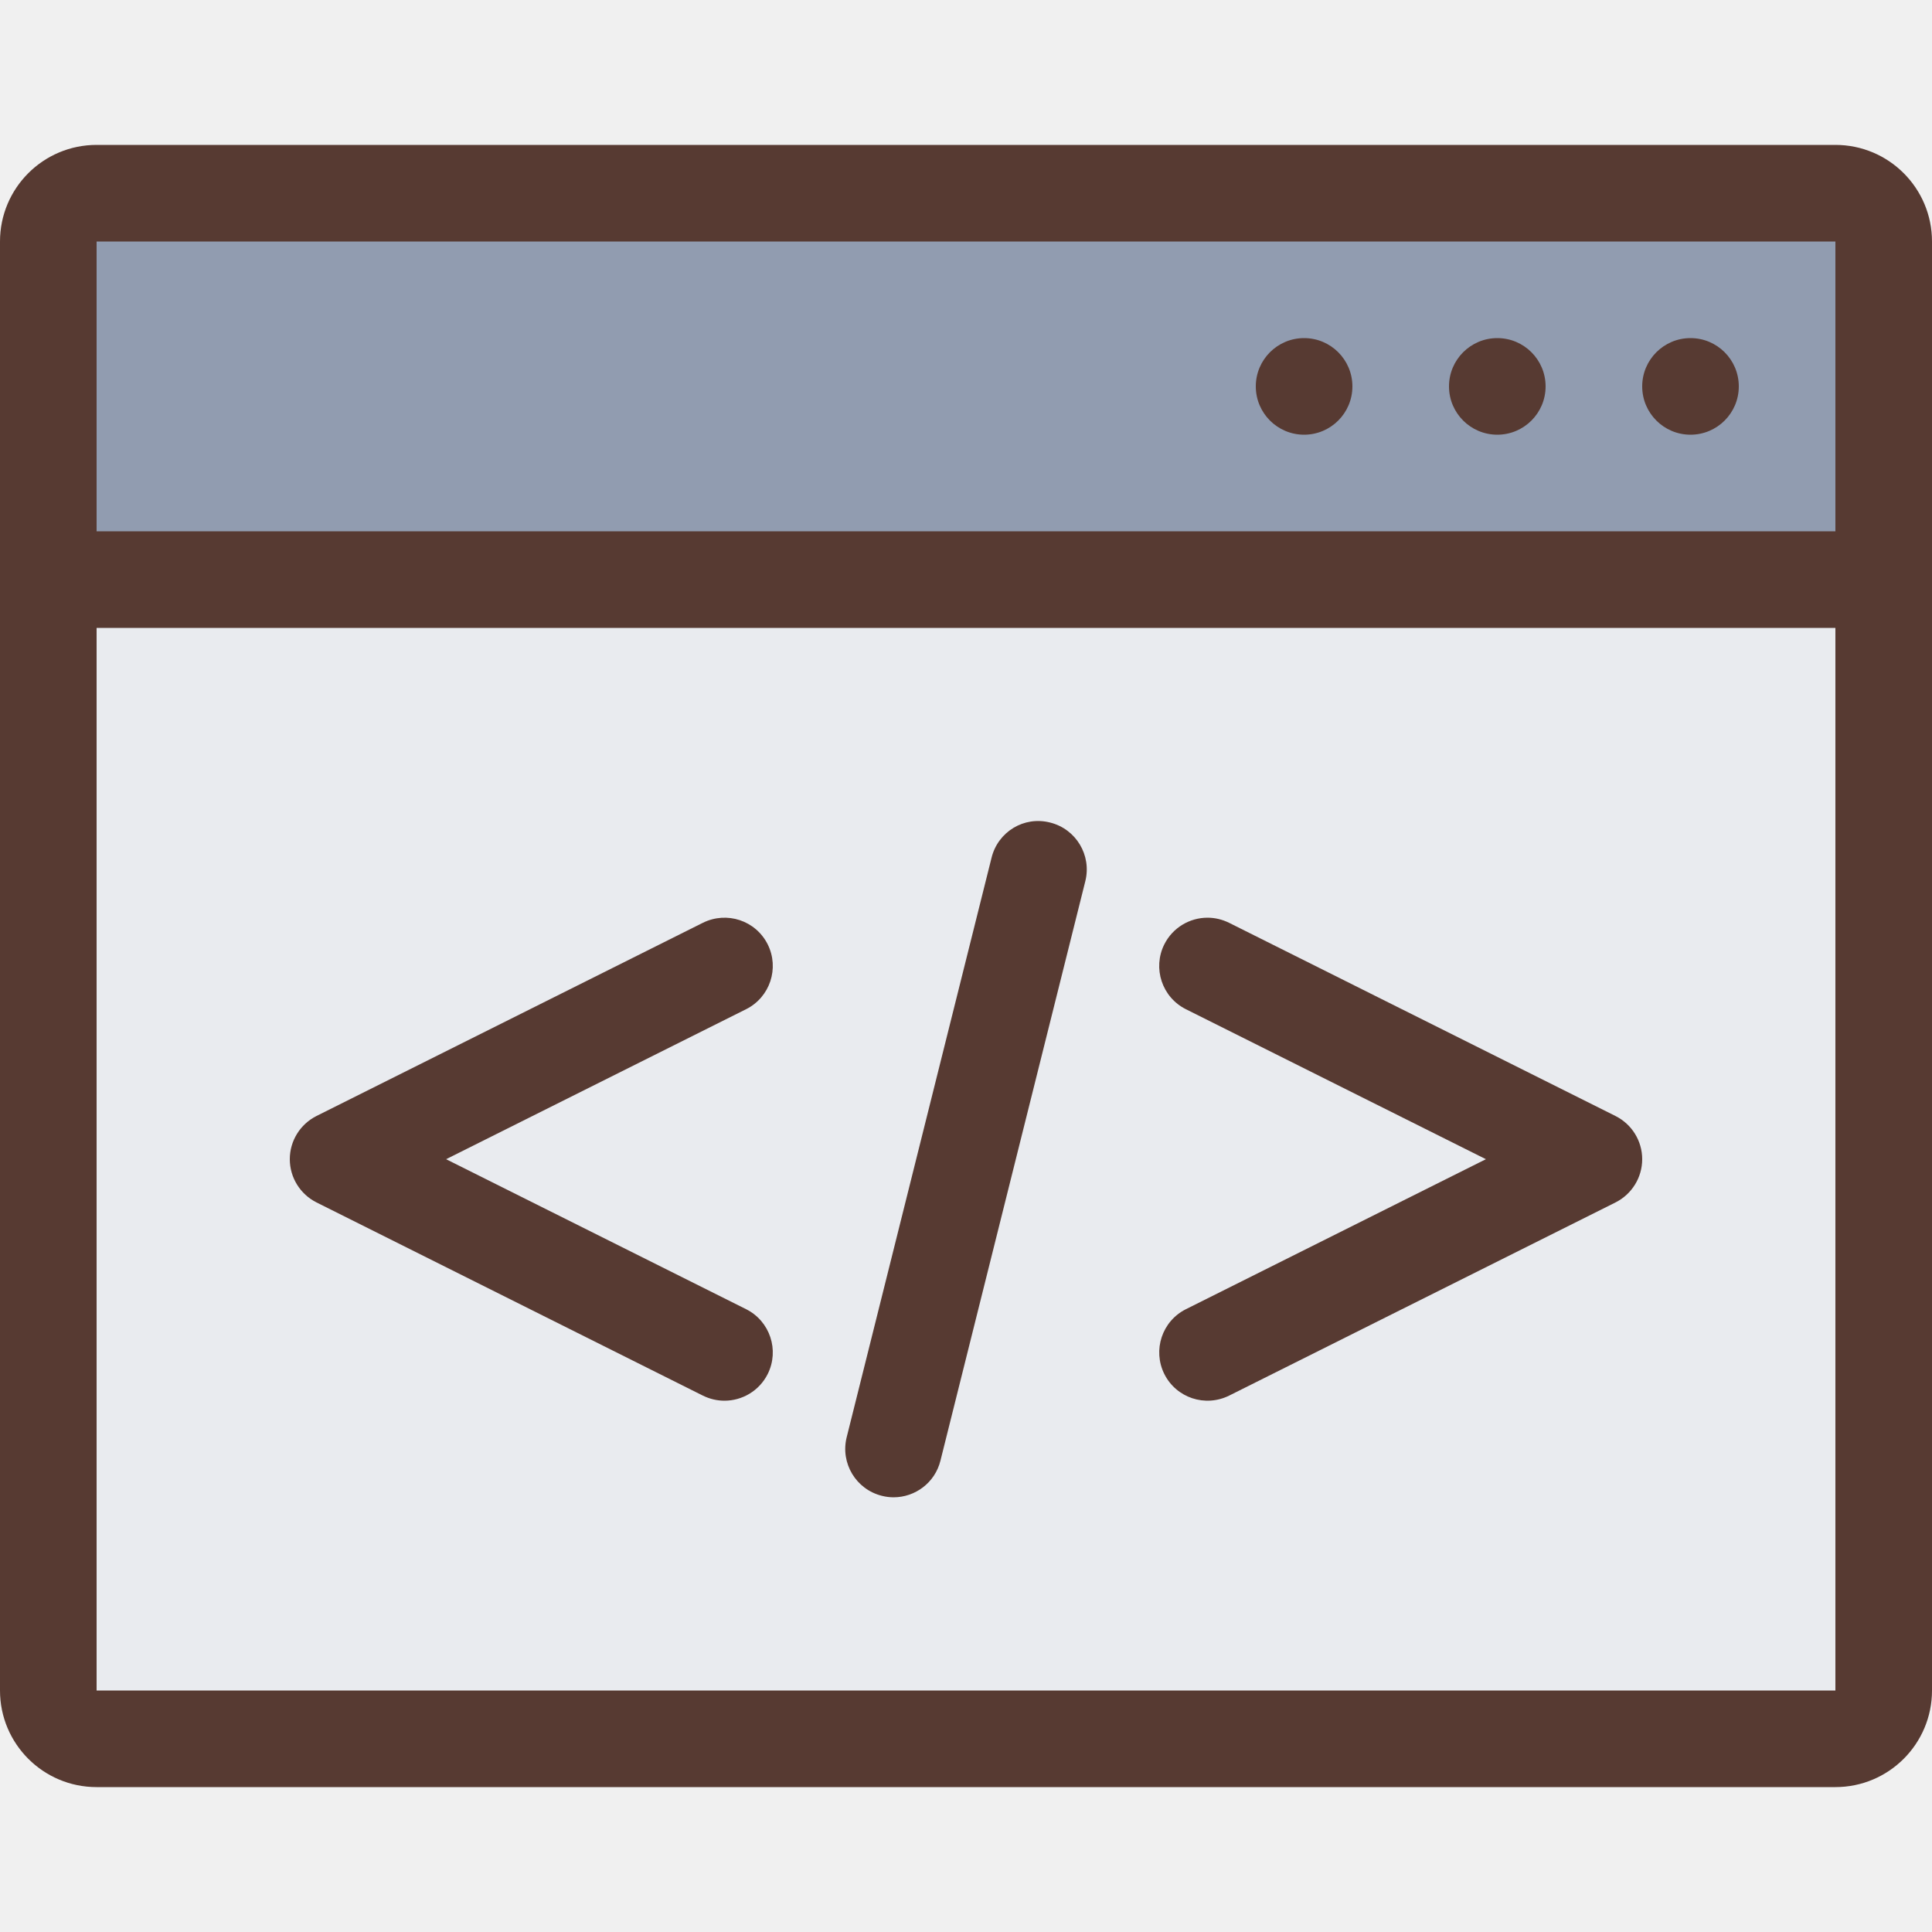
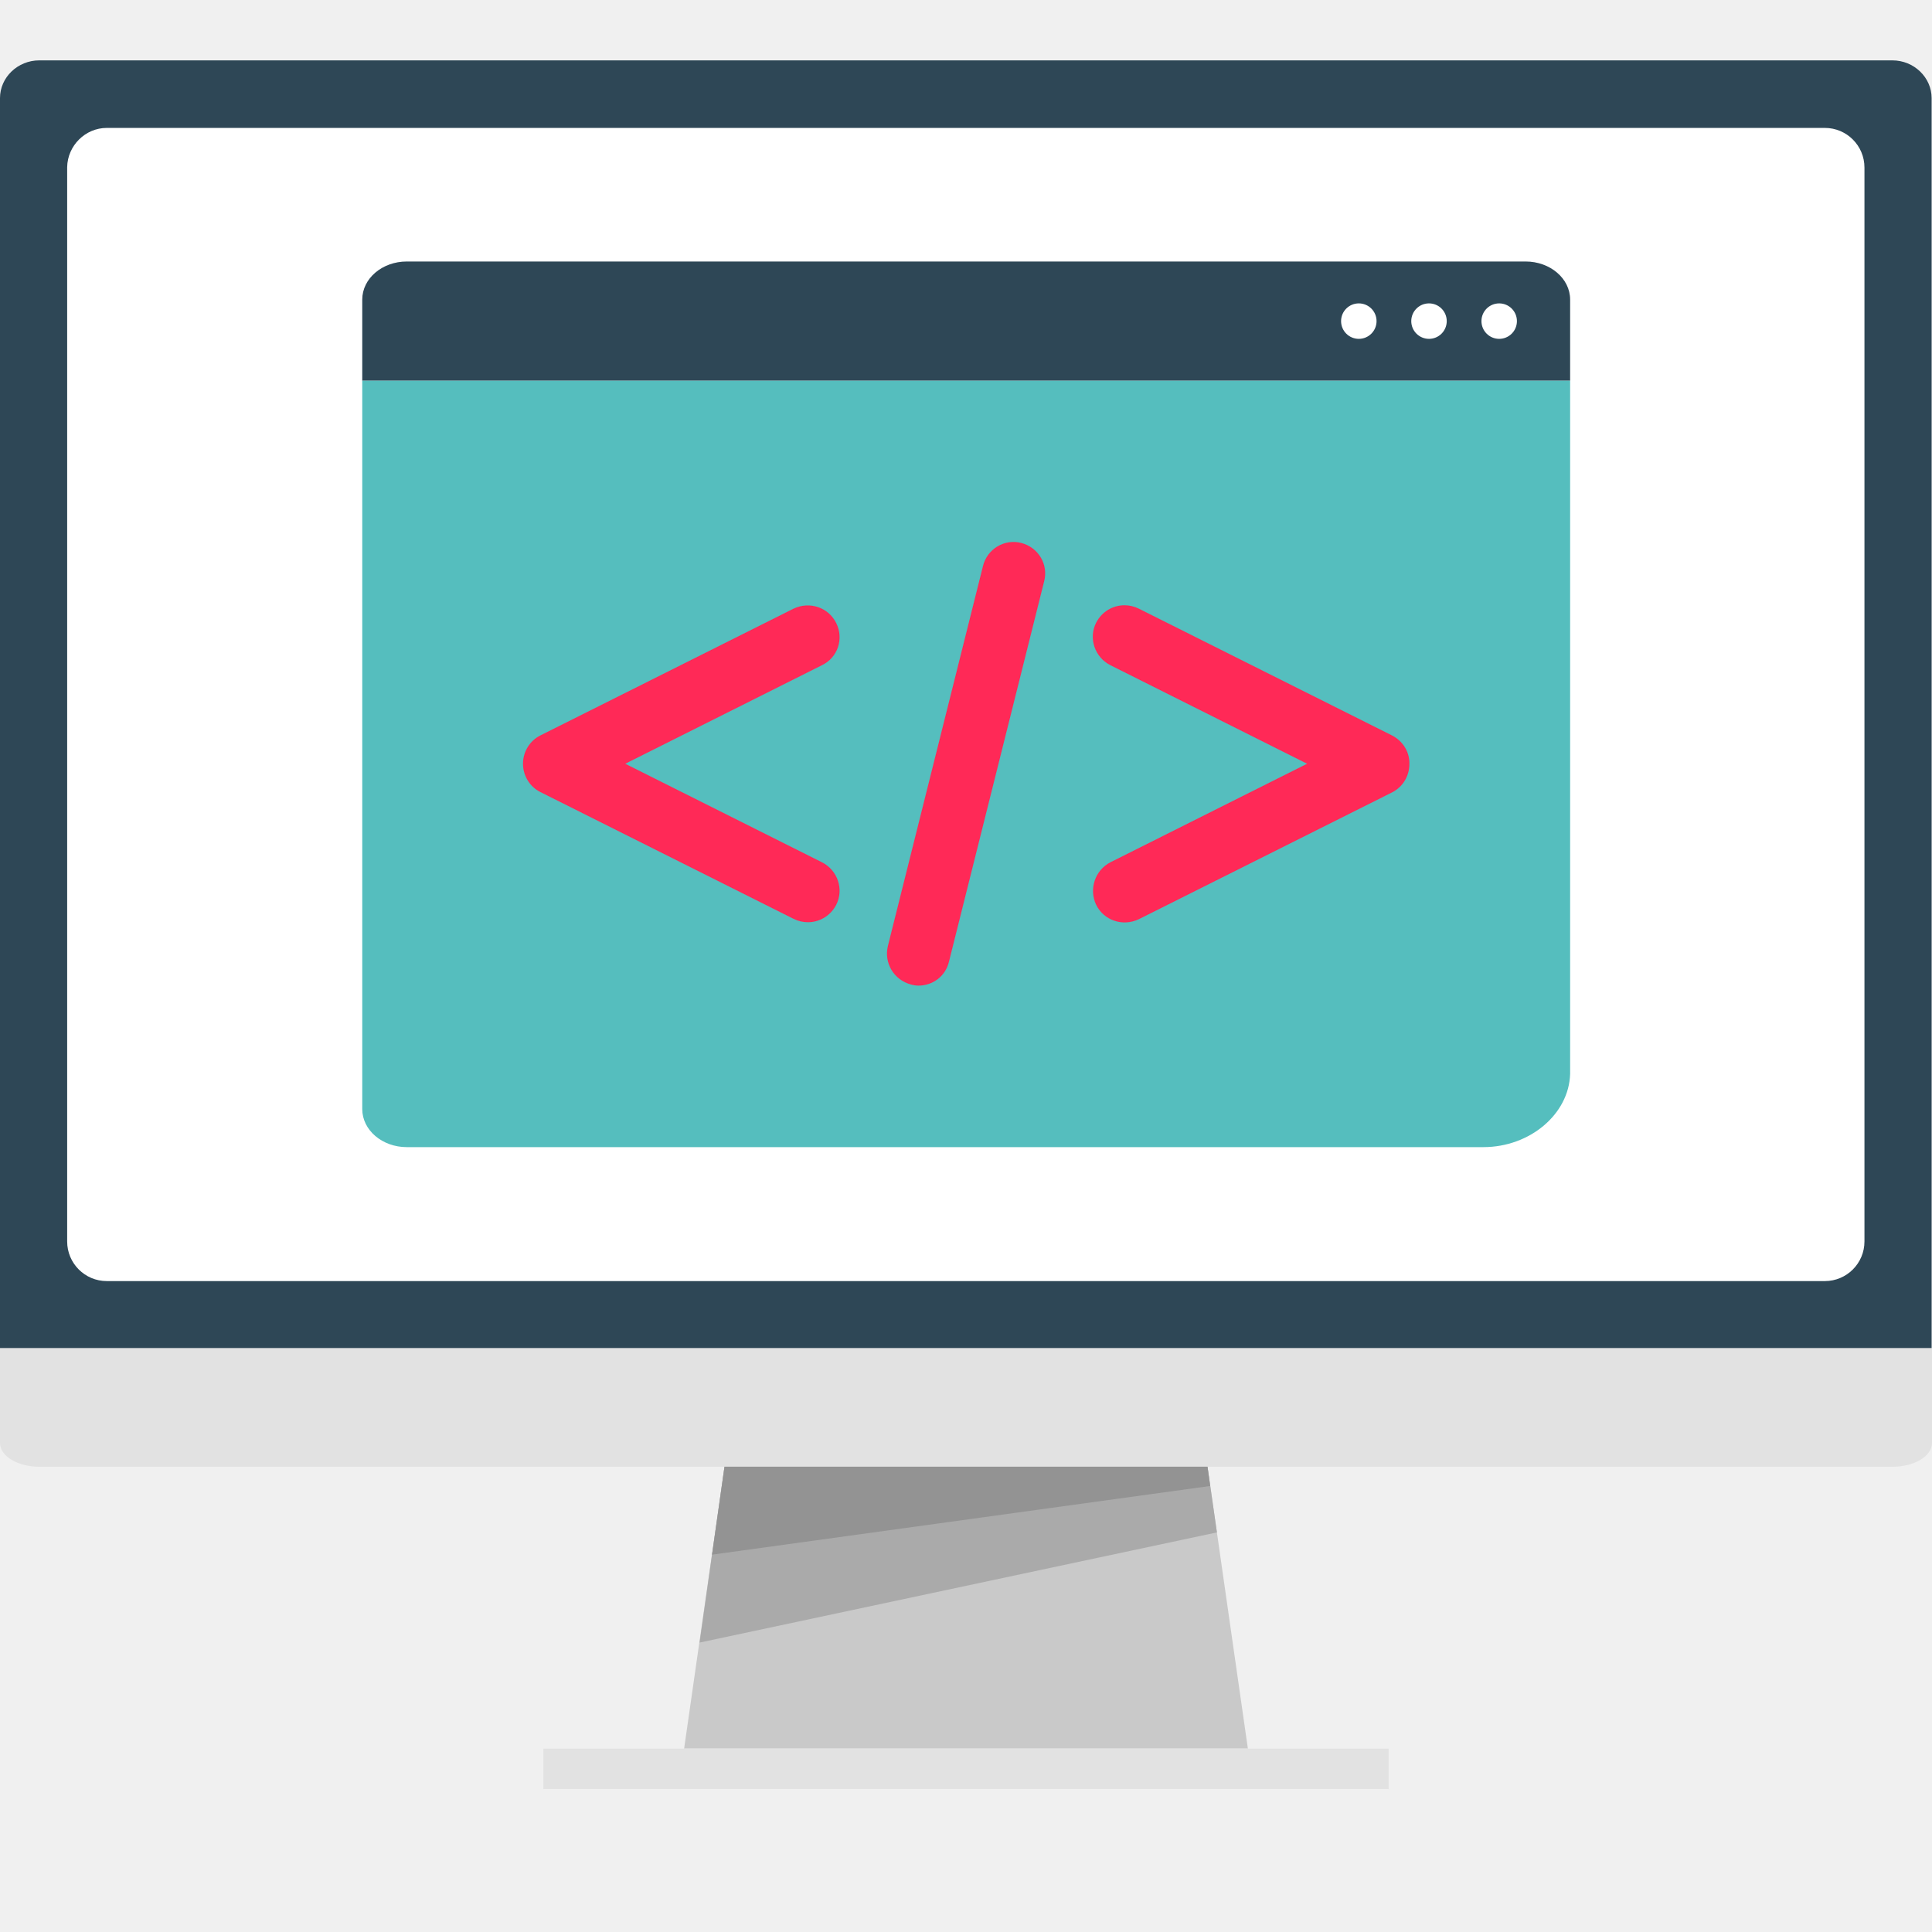
<svg xmlns="http://www.w3.org/2000/svg" version="1.1" id="Layer_1" x="0px" y="0px" viewBox="0 0 512 512" style="enable-background:new 0 0 512 512;" xml:space="preserve">
-   <rect x="12.8" y="51.2" style="fill:#919CB0;" width="486.4" height="102.4" />
-   <path style="fill:#E9EBEF;" d="M12.8,460.8V153.6h486.4v307.2H12.8z" />
-   <g>
-     <path style="fill:#573A32;" d="M25.6,473.6h460.8c14.14,0,25.6-11.46,25.6-25.6V64c0-14.14-11.46-25.6-25.6-25.6H25.6   C11.46,38.4,0,49.86,0,64v384C0,462.14,11.46,473.6,25.6,473.6z M25.6,64h460.8v76.8H25.6V64z M25.6,166.4h460.8V448H25.6V166.4z" />
-     <circle style="fill:#573A32;" cx="448" cy="102.4" r="12.8" />
-     <circle style="fill:#573A32;" cx="396.8" cy="102.4" r="12.8" />
-     <circle style="fill:#573A32;" cx="345.6" cy="102.4" r="12.8" />
-     <path style="fill:#573A32;" d="M278.298,217.984c-6.929-1.783-13.824,2.449-15.522,9.31l-38.4,153.6   c-1.698,6.852,2.449,13.798,9.327,15.514c1.05,0.265,2.074,0.393,3.098,0.393c5.751,0,10.974-3.874,12.425-9.702l38.4-153.6   C289.323,226.654,285.175,219.699,278.298,217.984z" />
-     <path style="fill:#573A32;" d="M203.452,250.274c-3.174-6.34-10.829-8.866-17.178-5.726l-102.4,51.2   c-4.326,2.176-7.074,6.605-7.074,11.452c0,4.847,2.748,9.276,7.074,11.452l102.4,51.2c1.852,0.913,3.797,1.348,5.726,1.348   c4.676,0,9.199-2.586,11.452-7.074c3.149-6.323,0.597-14.012-5.726-17.178L118.221,307.2l79.497-39.748   C204.049,264.286,206.601,256.597,203.452,250.274z" />
-     <path style="fill:#573A32;" d="M428.126,295.757l-102.4-51.2c-1.852-0.913-3.797-1.357-5.726-1.357   c-4.676,0-9.199,2.586-11.452,7.074c-3.149,6.323-0.597,14.012,5.726,17.178l79.505,39.748l-79.497,39.748   c-6.323,3.166-8.875,10.846-5.726,17.178c3.174,6.34,10.829,8.866,17.178,5.726l102.4-51.2c4.318-2.176,7.066-6.596,7.066-11.452   S432.452,297.924,428.126,295.757z" />
-   </g>
-   <g>
- </g>
-   <g>
- </g>
-   <g>
- </g>
-   <g>
- </g>
-   <g>
- </g>
-   <g>
- </g>
-   <g>
- </g>
-   <g>
- </g>
-   <g>
- </g>
-   <g>
- </g>
-   <g>
- </g>
-   <g>
- </g>
-   <g>
- </g>
-   <g>
- </g>
-   <g>
- </g>
+   <style type="text/css">
+ 	.st0{fill:#2E4756;}
+ 	.st1{fill:#E2E2E2;}
+ 	.st2{fill:#C9C9C9;}
+ 	.st3{fill:#AAAAAA;}
+ 	.st4{fill:#939393;}
+ 	.st5{fill:#FFFFFF;}
+ 	.st6{fill:#55BEBE;}
+ 	.st7{fill:#FF2957;}
+ </style>
+   <path class="st0" d="M0,357.3V26c0-5.5,4.7-10,10.4-10h491.1c5.7,0,10.4,4.5,10.4,10v331.3H0z" />
+   <path class="st1" d="M512,357.3v25.1c0,3.5-4.7,6.3-10.4,6.3H10.4c-5.7,0-10.4-2.8-10.4-6.3v-25.1H512z" />
+   <polygon class="st2" points="181.3,463.4 330.7,463.4 320,388.7 192,388.7 " />
+   <polygon class="st3" points="320,388.7 192,388.7 185.4,435.3 322.5,406.1 " />
+   <rect x="144" y="463.4" class="st1" width="224" height="10.7" />
+   <polygon class="st4" points="192,388.7 320,388.7 320.7,393.8 188.7,412 " />
+   <path class="st5" d="M28.3,33.9h455.3c5.8,0,10.5,4.7,10.5,10.5V329c0,5.8-4.7,10.5-10.5,10.5H28.3c-5.8,0-10.5-4.7-10.5-10.5V44.3  C17.9,38.6,22.6,33.9,28.3,33.9z" />
+   <path class="st0" d="M416.1,79.4v21.5H96V79.4c0-5.6,5.3-10.1,11.8-10.1h296.5C410.8,69.3,416.1,73.8,416.1,79.4z" />
+   <path class="st6" d="M416.1,100.9v183.7c-0.3,10.6-10.6,19.4-23,19.4H107.8c-6.5,0-11.8-4.5-11.8-10.1v-193H416.1z" />
+   <circle class="st5" cx="397.3" cy="85.1" r="4.7" />
+   <circle class="st5" cx="378.7" cy="85.1" r="4.7" />
+   <circle class="st5" cx="360.1" cy="85.1" r="4.7" />
+   <path class="st7" d="M270.7,143.9c-4.5-1.2-9.1,1.6-10.2,6.1l-25.2,100.7c-1.1,4.5,1.6,9,6.1,10.2c0.7,0.2,1.4,0.3,2,0.3  c3.8,0,7.2-2.5,8.1-6.4l25.2-100.7C277.9,149.6,275.2,145.1,270.7,143.9z" />
+   <path class="st7" d="M221.6,165.1c-2.1-4.2-7.1-5.8-11.3-3.8l-67.1,33.6c-2.8,1.4-4.6,4.3-4.6,7.5s1.8,6.1,4.6,7.5l67.1,33.6  c1.2,0.6,2.5,0.9,3.8,0.9c3.1,0,6-1.7,7.5-4.6c2.1-4.1,0.4-9.2-3.8-11.3l-52.1-26.1l52.1-26.1C222,174.3,223.7,169.3,221.6,165.1z" />
+   <path class="st7" d="M368.9,194.9l-67.1-33.6c-1.2-0.6-2.5-0.9-3.8-0.9c-3.1,0-6,1.7-7.5,4.6c-2.1,4.1-0.4,9.2,3.8,11.3l52.1,26.1  l-52.1,26.1c-4.1,2.1-5.8,7.1-3.8,11.3c2.1,4.2,7.1,5.8,11.3,3.8l67.1-33.6c2.8-1.4,4.6-4.3,4.6-7.5  C373.6,199.3,371.8,196.4,368.9,194.9z" />
</svg>
